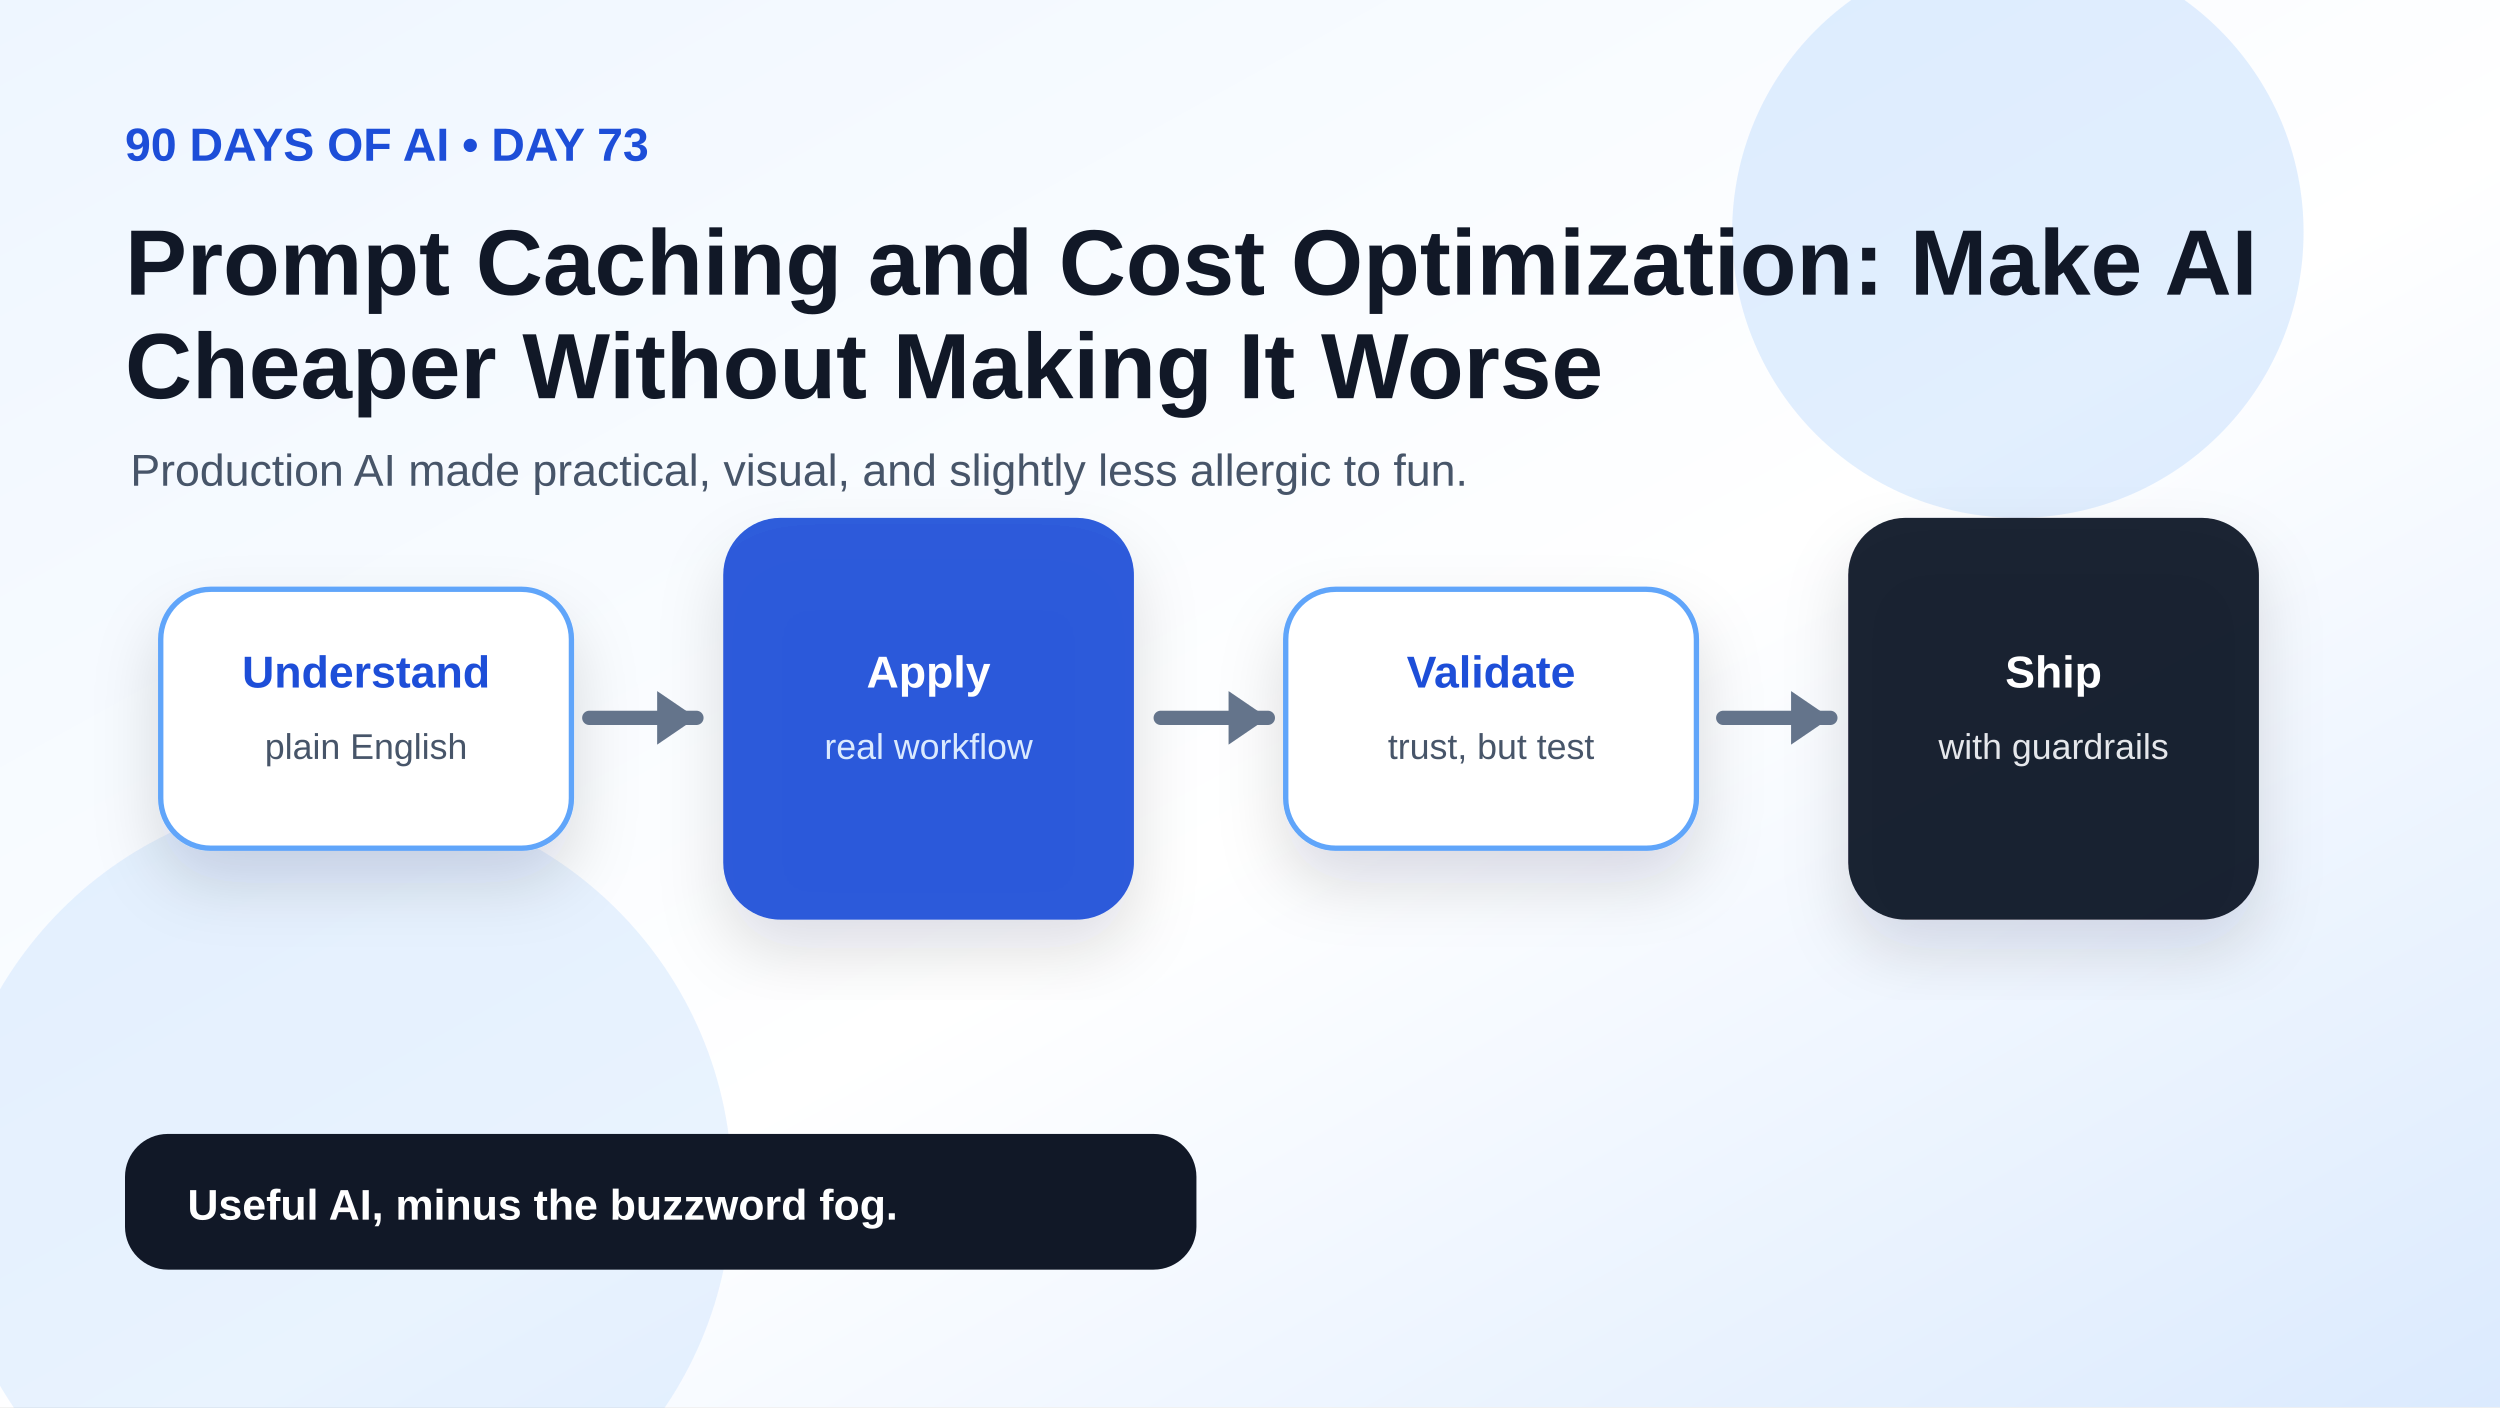
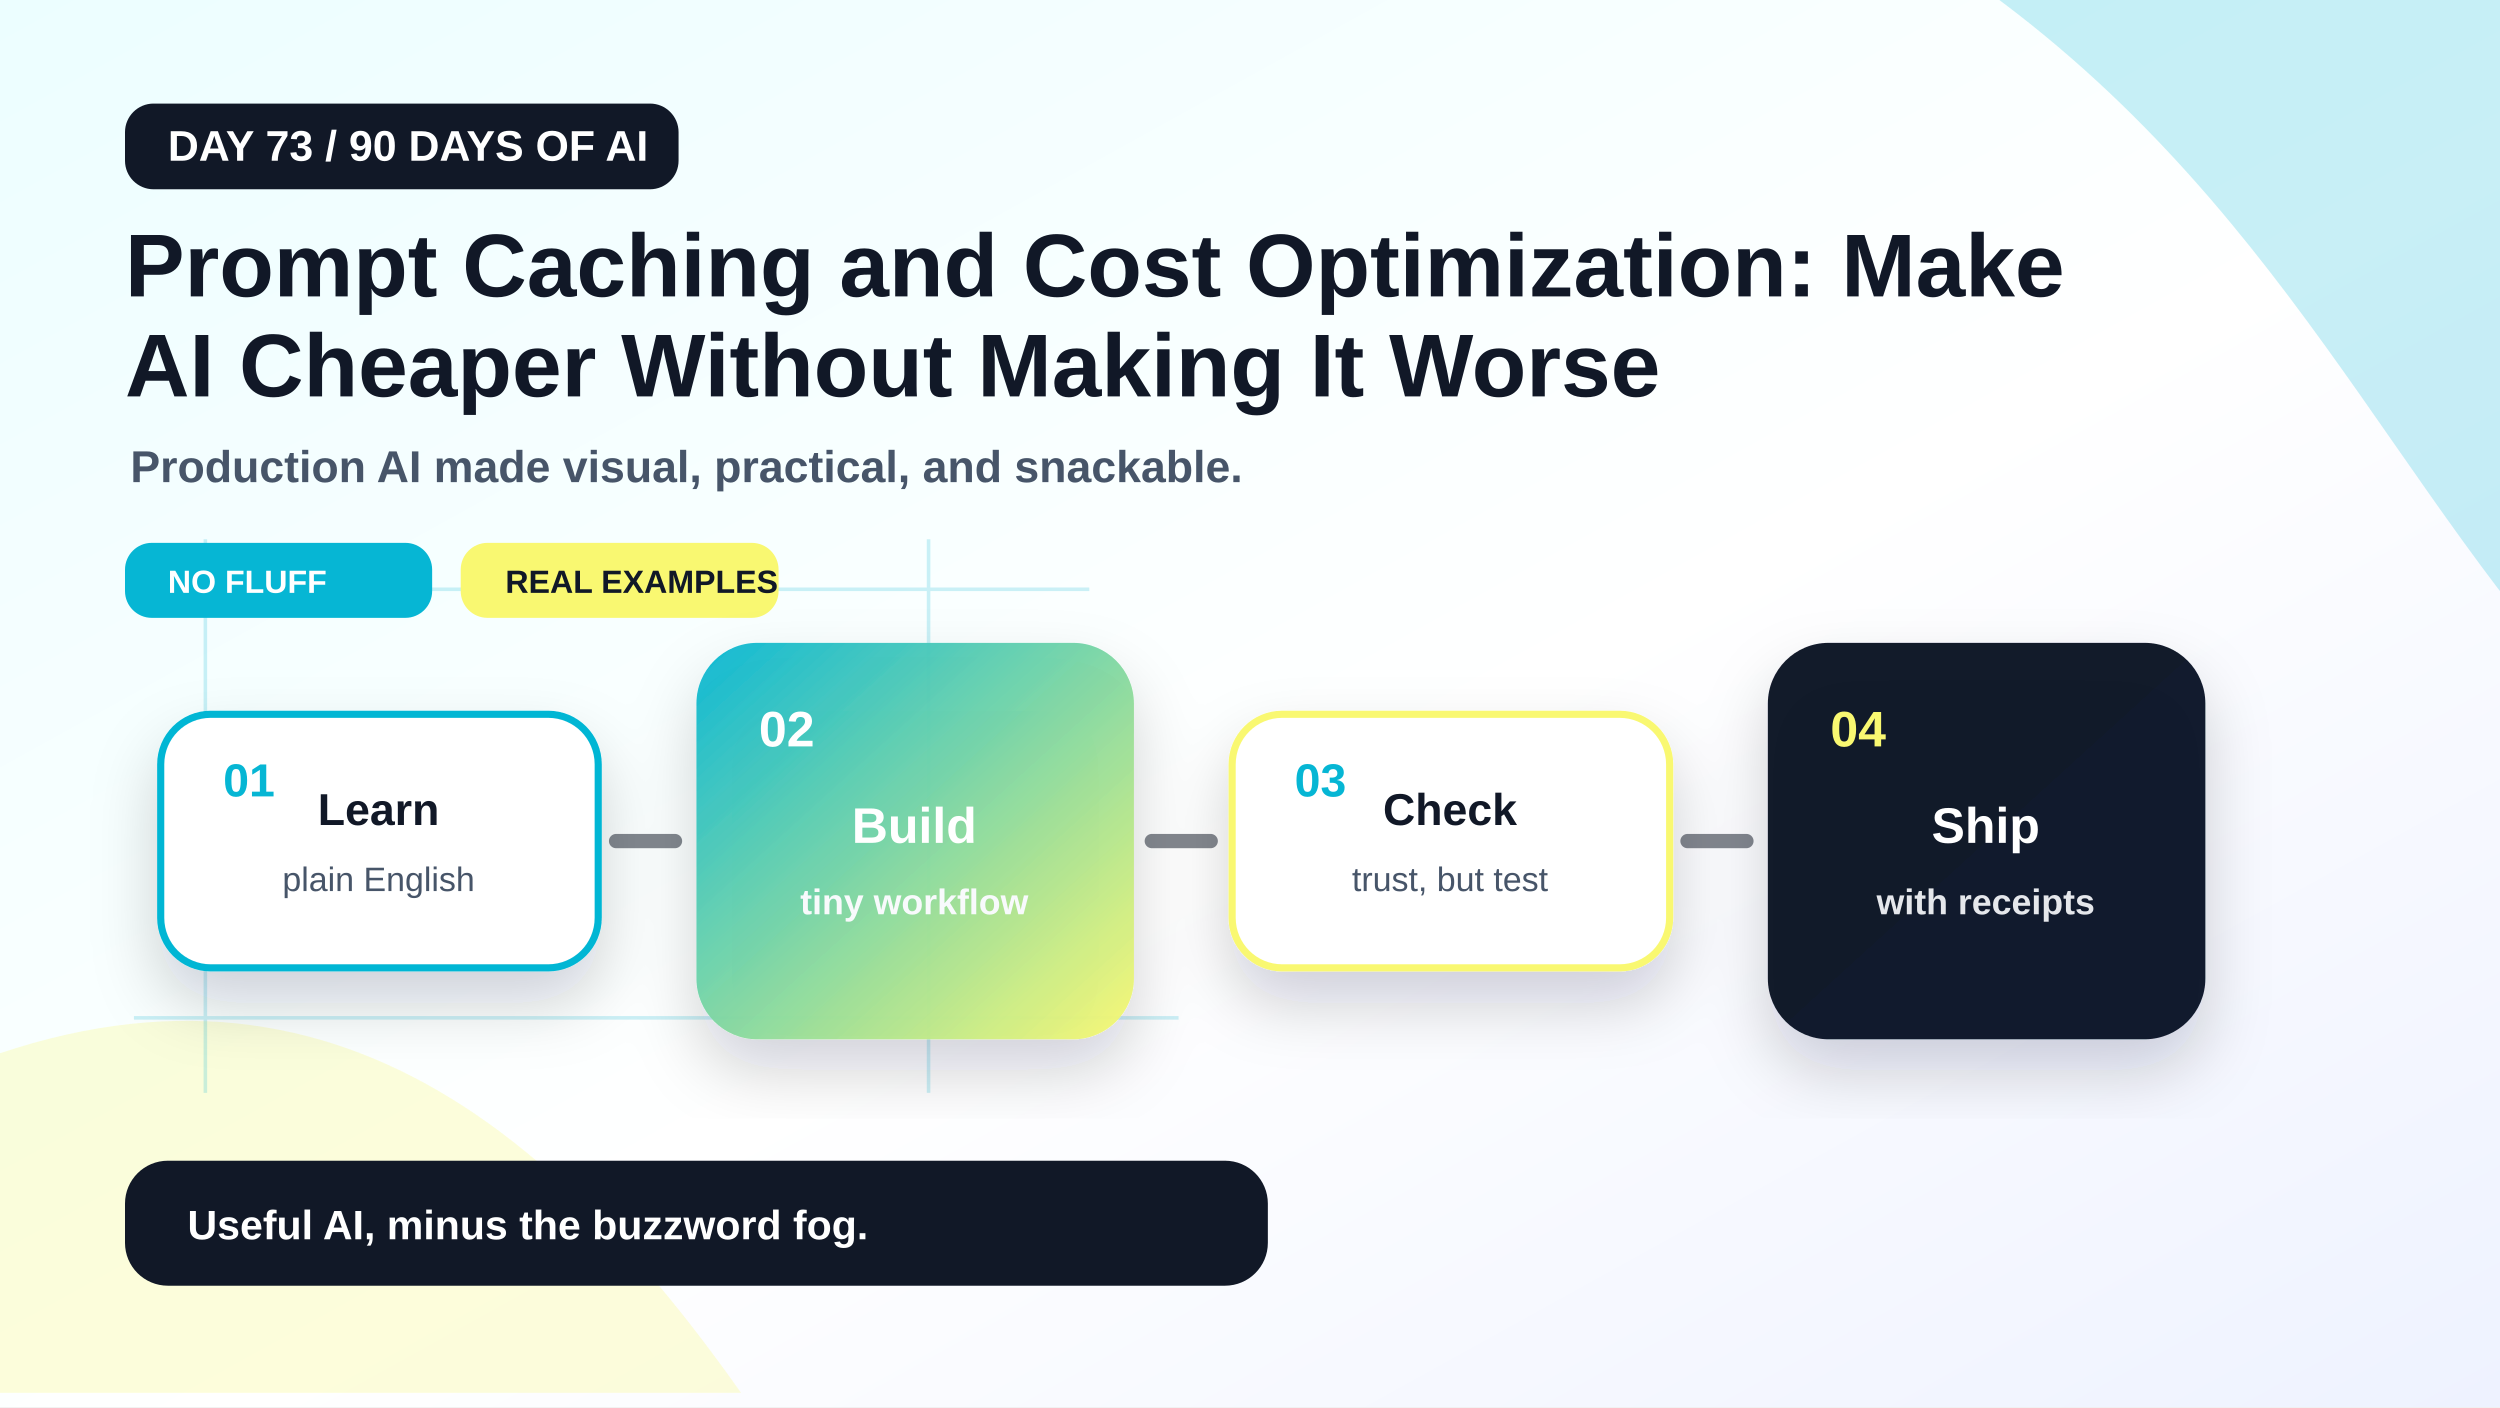
<svg xmlns="http://www.w3.org/2000/svg" width="1400" height="788" viewBox="0 0 1400 788" role="img" aria-labelledby="title desc">
  <defs>
    <linearGradient id="bg" x1="0" y1="0" x2="1" y2="1">
-       <stop offset="0" stop-color="#eef6ff" />
+       <stop offset="0" stop-color="#ecfeff" />
      <stop offset="0.55" stop-color="#ffffff" />
-       <stop offset="1" stop-color="#dbeafe" />
+       <stop offset="1" stop-color="#eef2ff" />
+     </linearGradient>
+     <linearGradient id="cardGlow" x1="0" y1="0" x2="1" y2="1">
+       <stop offset="0" stop-color="#06b6d4" />
+       <stop offset="1" stop-color="#f9f871" />
+     </linearGradient>
+     <linearGradient id="darkGlow" x1="0" y1="0" x2="1" y2="1">
+       <stop offset="0" stop-color="#111827" />
+       <stop offset="1" stop-color="#0f172a" />
    </linearGradient>
    <filter id="shadow" x="-20%" y="-20%" width="140%" height="140%">
-       <feDropShadow dx="0" dy="18" stdDeviation="18" flood-color="#0f172a" flood-opacity="0.14" />
+       <feDropShadow dx="0" dy="18" stdDeviation="18" flood-color="#0f172a" flood-opacity="0.18" />
    </filter>
  </defs>
  <rect width="1400" height="788" fill="url(#bg)" />
-   <circle cx="1130" cy="130" r="160" fill="#60a5fa" opacity="0.18" />
-   <circle cx="190" cy="665" r="220" fill="#60a5fa" opacity="0.14" />
-   <text x="70" y="90" font-family="Arial, sans-serif" font-size="26" font-weight="800" fill="#1d4ed8">90 DAYS OF AI • DAY 73</text>
-   <text x="70" y="165" font-family="Arial, sans-serif" font-size="52" font-weight="900" fill="#111827">Prompt Caching and Cost Optimization: Make AI</text>
-   <text x="70" y="223" font-family="Arial, sans-serif" font-size="52" font-weight="900" fill="#111827">Cheaper Without Making It Worse</text>
-   <text x="73" y="272" font-family="Arial, sans-serif" font-size="25" fill="#475569">Production AI made practical, visual, and slightly less allergic to fun.</text>
+   <path d="M1060 -40 C1260 80 1325 250 1440 380 L1440 0 Z" fill="#06b6d4" opacity="0.22" />
+   <path d="M-70 620 C150 505 295 610 415 780 L-70 780 Z" fill="#f9f871" opacity="0.25" />
+   <g opacity="0.20" stroke="#06b6d4" stroke-width="2">
+     <path d="M75 330 H610" />
+     <path d="M75 570 H660" />
+     <path d="M115 302 V612" />
+     <path d="M520 302 V612" />
+   </g>
+   <rect x="70" y="58" width="310" height="48" rx="16" fill="#111827" />
+   <text x="94" y="90" font-family="Arial, sans-serif" font-size="24" font-weight="900" fill="#ffffff">DAY 73 / 90 DAYS OF AI</text>
+   <text x="70" y="166" font-family="Arial, sans-serif" font-size="50" font-weight="900" fill="#111827">Prompt Caching and Cost Optimization: Make</text>
+   <text x="70" y="222" font-family="Arial, sans-serif" font-size="50" font-weight="900" fill="#111827">AI Cheaper Without Making It Worse</text>
+   <text x="73" y="270" font-family="Arial, sans-serif" font-size="25" font-weight="700" fill="#475569">Production AI made visual, practical, and snackable.</text>
+   <g transform="translate(70 304)">
+     <rect x="0" y="0" width="172" height="42" rx="15" fill="#06b6d4" />
+     <text x="24" y="28" font-family="Arial, sans-serif" font-size="18" font-weight="900" fill="#ffffff">NO FLUFF</text>
+     <rect x="188" y="0" width="178" height="42" rx="15" fill="#f9f871" />
+     <text x="213" y="28" font-family="Arial, sans-serif" font-size="18" font-weight="900" fill="#111827">REAL EXAMPLES</text>
+   </g>
  <g filter="url(#shadow)">
-     <rect x="90" y="330" width="230" height="145" rx="28" fill="#ffffff" stroke="#60a5fa" stroke-width="3" />
-     <rect x="405" y="290" width="230" height="225" rx="32" fill="#1d4ed8" opacity="0.92" />
-     <rect x="720" y="330" width="230" height="145" rx="28" fill="#ffffff" stroke="#60a5fa" stroke-width="3" />
-     <rect x="1035" y="290" width="230" height="225" rx="32" fill="#111827" opacity="0.94" />
+     <rect x="90" y="400" width="245" height="142" rx="28" fill="#ffffff" stroke="#06b6d4" stroke-width="4" />
+     <rect x="390" y="360" width="245" height="222" rx="34" fill="url(#cardGlow)" opacity="0.96" />
+     <rect x="690" y="400" width="245" height="142" rx="28" fill="#ffffff" stroke="#f9f871" stroke-width="4" />
+     <rect x="990" y="360" width="245" height="222" rx="34" fill="url(#darkGlow)" opacity="0.98" />
  </g>
-   <path d="M330 402 H390" stroke="#64748b" stroke-width="8" stroke-linecap="round" />
-   <path d="M390 402 l-22 -15 v30 z" fill="#64748b" />
-   <path d="M650 402 H710" stroke="#64748b" stroke-width="8" stroke-linecap="round" />
-   <path d="M710 402 l-22 -15 v30 z" fill="#64748b" />
-   <path d="M965 402 H1025" stroke="#64748b" stroke-width="8" stroke-linecap="round" />
-   <path d="M1025 402 l-22 -15 v30 z" fill="#64748b" />
-   <text x="205" y="385" text-anchor="middle" font-family="Arial, sans-serif" font-size="25" font-weight="800" fill="#1d4ed8">Understand</text>
-   <text x="205" y="425" text-anchor="middle" font-family="Arial, sans-serif" font-size="20" fill="#475569">plain English</text>
-   <text x="520" y="385" text-anchor="middle" font-family="Arial, sans-serif" font-size="25" font-weight="800" fill="#ffffff">Apply</text>
-   <text x="520" y="425" text-anchor="middle" font-family="Arial, sans-serif" font-size="20" fill="#dbeafe">real workflow</text>
-   <text x="835" y="385" text-anchor="middle" font-family="Arial, sans-serif" font-size="25" font-weight="800" fill="#1d4ed8">Validate</text>
-   <text x="835" y="425" text-anchor="middle" font-family="Arial, sans-serif" font-size="20" fill="#475569">trust, but test</text>
-   <text x="1150" y="385" text-anchor="middle" font-family="Arial, sans-serif" font-size="25" font-weight="800" fill="#ffffff">Ship</text>
-   <text x="1150" y="425" text-anchor="middle" font-family="Arial, sans-serif" font-size="20" fill="#e5e7eb">with guardrails</text>
-   <rect x="70" y="635" width="600" height="76" rx="24" fill="#111827" />
-   <text x="105" y="683" font-family="Arial, sans-serif" font-size="24" font-weight="800" fill="#ffffff">Useful AI, minus the buzzword fog.</text>
+   <g font-family="Arial, sans-serif">
+     <text x="125" y="446" font-size="26" font-weight="900" fill="#06b6d4">01</text>
+     <text x="212" y="462" text-anchor="middle" font-size="25" font-weight="900" fill="#111827">Learn</text>
+     <text x="212" y="499" text-anchor="middle" font-size="19" fill="#475569">plain English</text>
+     <text x="425" y="418" font-size="28" font-weight="900" fill="#ffffff">02</text>
+     <text x="512" y="472" text-anchor="middle" font-size="28" font-weight="900" fill="#ffffff">Build</text>
+     <text x="512" y="512" text-anchor="middle" font-size="20" font-weight="700" fill="#f8fafc">tiny workflow</text>
+     <text x="725" y="446" font-size="26" font-weight="900" fill="#06b6d4">03</text>
+     <text x="812" y="462" text-anchor="middle" font-size="25" font-weight="900" fill="#111827">Check</text>
+     <text x="812" y="499" text-anchor="middle" font-size="19" fill="#475569">trust, but test</text>
+     <text x="1025" y="418" font-size="28" font-weight="900" fill="#f9f871">04</text>
+     <text x="1112" y="472" text-anchor="middle" font-size="28" font-weight="900" fill="#ffffff">Ship</text>
+     <text x="1112" y="512" text-anchor="middle" font-size="20" font-weight="700" fill="#e5e7eb">with receipts</text>
+   </g>
+   <g stroke="#111827" stroke-width="8" stroke-linecap="round" opacity="0.52">
+     <path d="M345 471 H378" />
+     <path d="M645 471 H678" />
+     <path d="M945 471 H978" />
+   </g>
+   <rect x="70" y="650" width="640" height="70" rx="24" fill="#111827" />
+   <text x="105" y="694" font-family="Arial, sans-serif" font-size="23" font-weight="900" fill="#ffffff">Useful AI, minus the buzzword fog.</text>
</svg>
